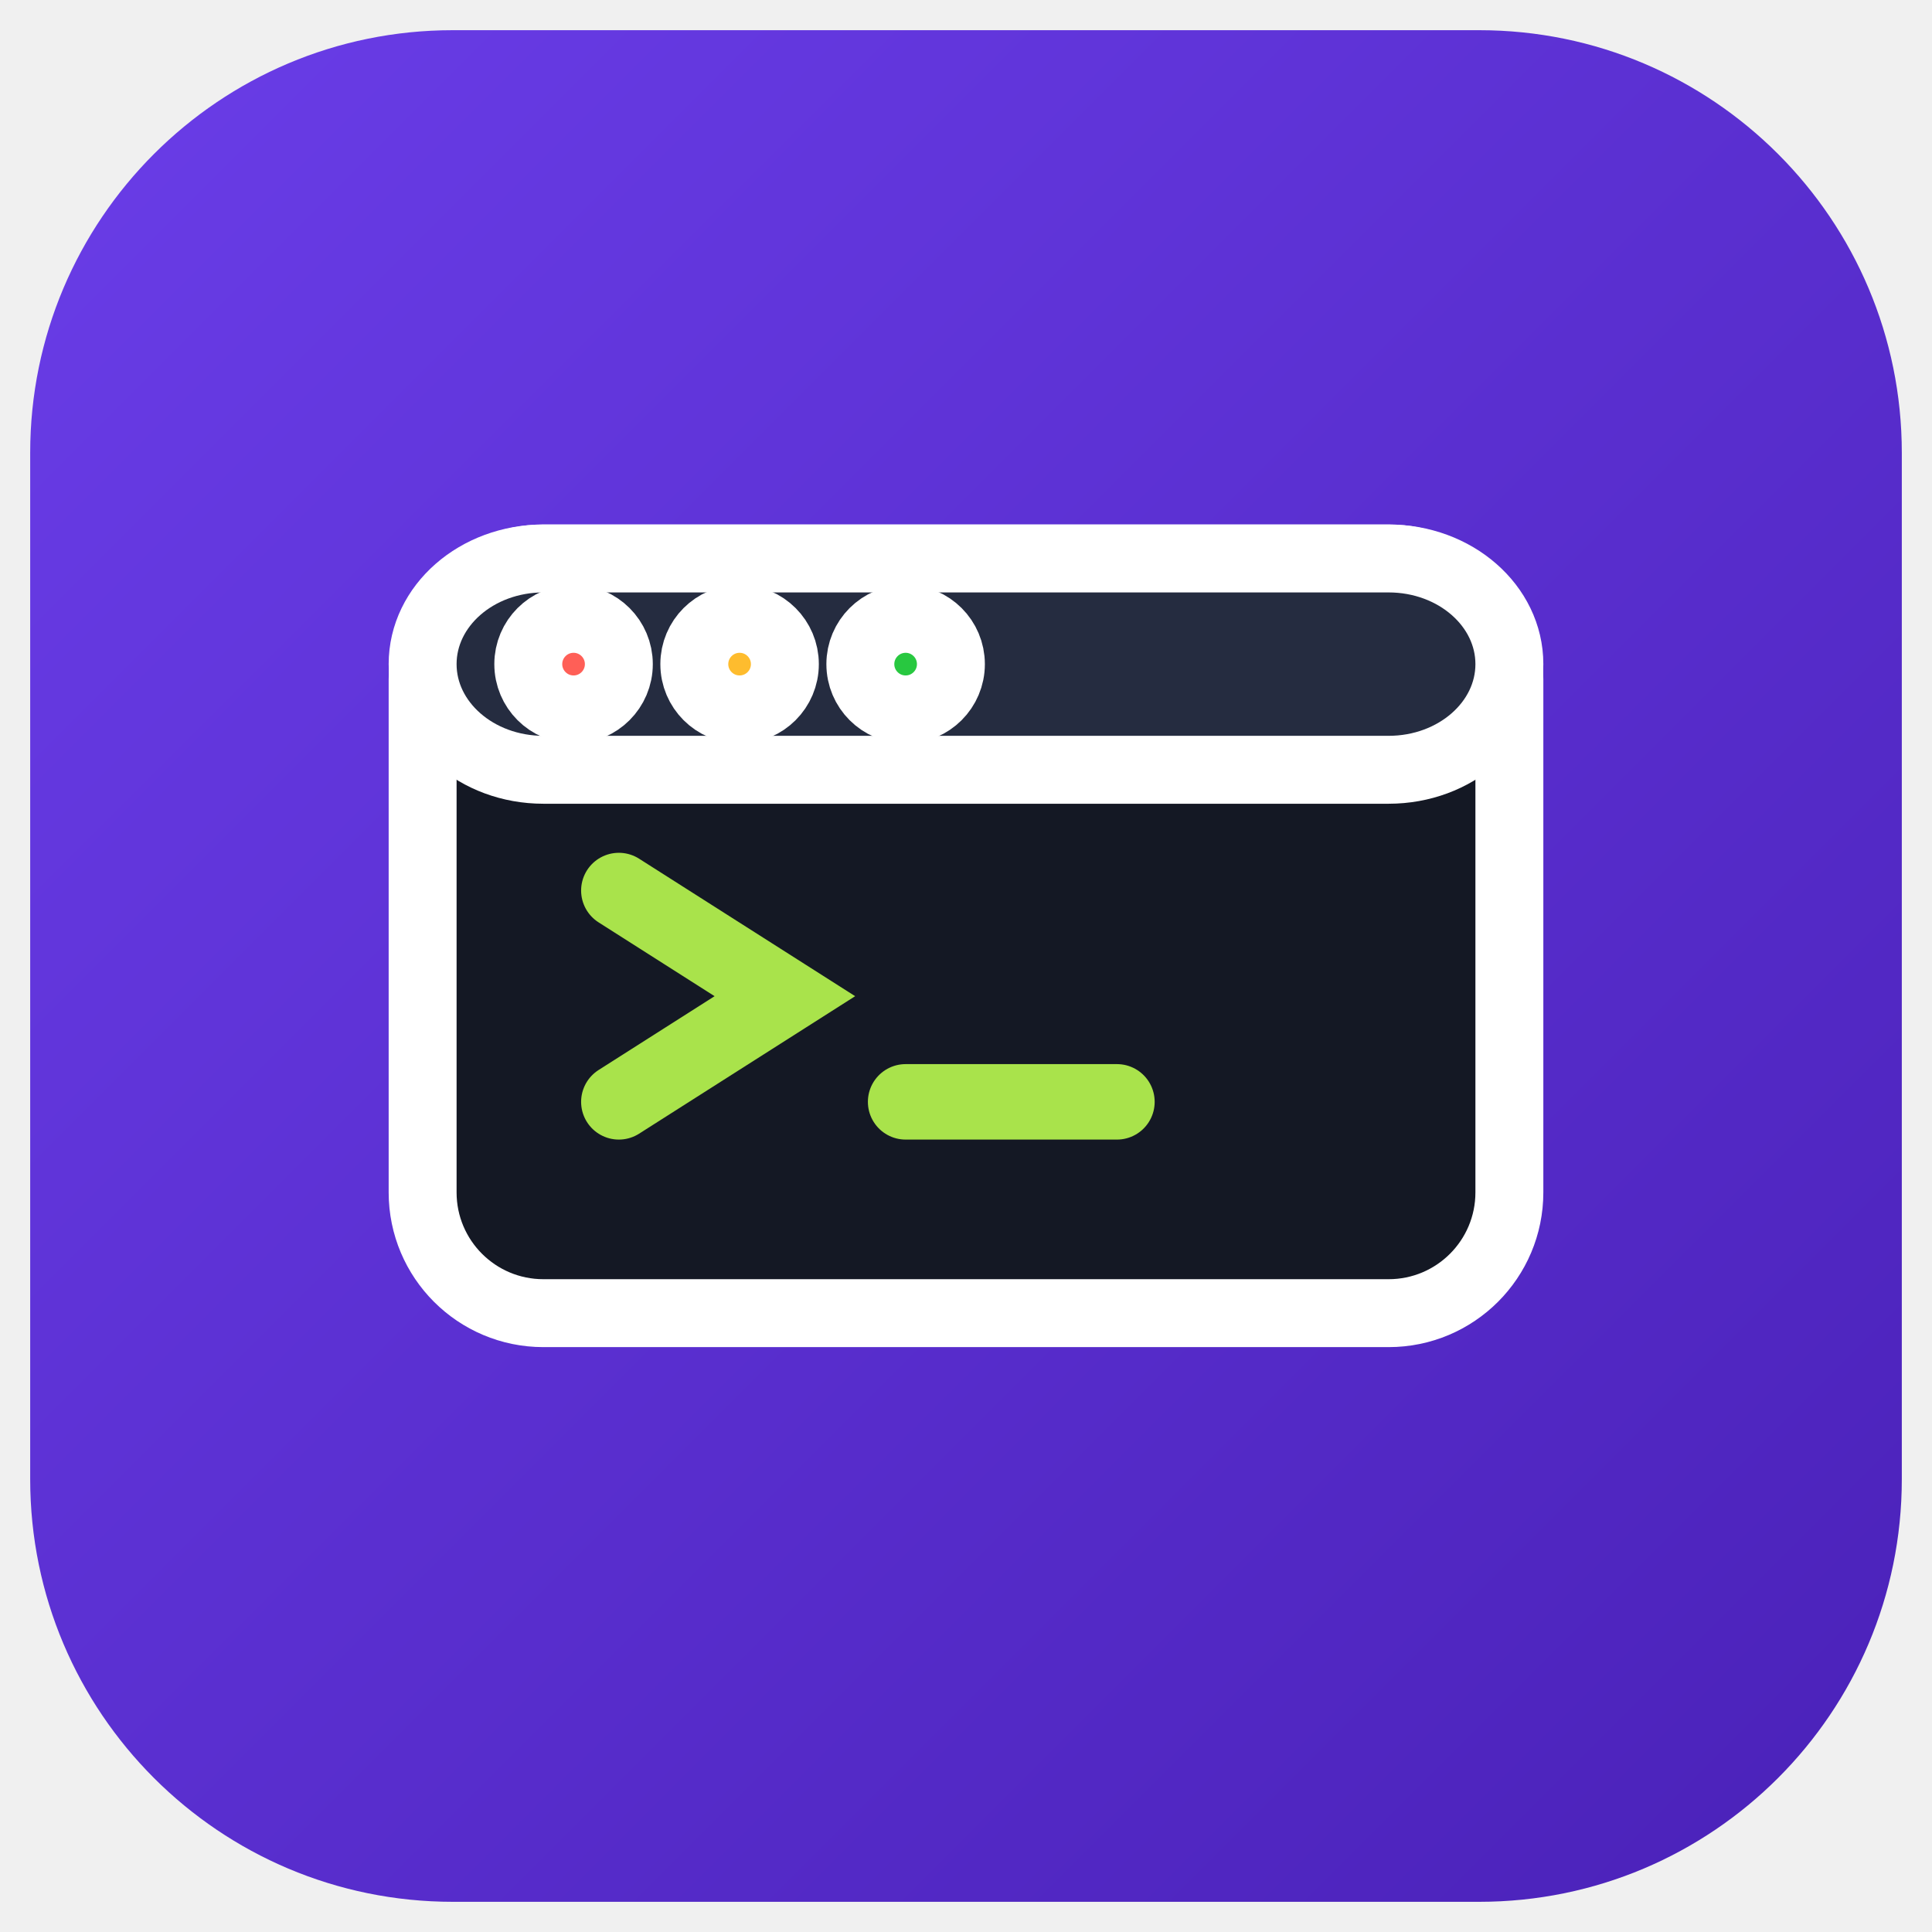
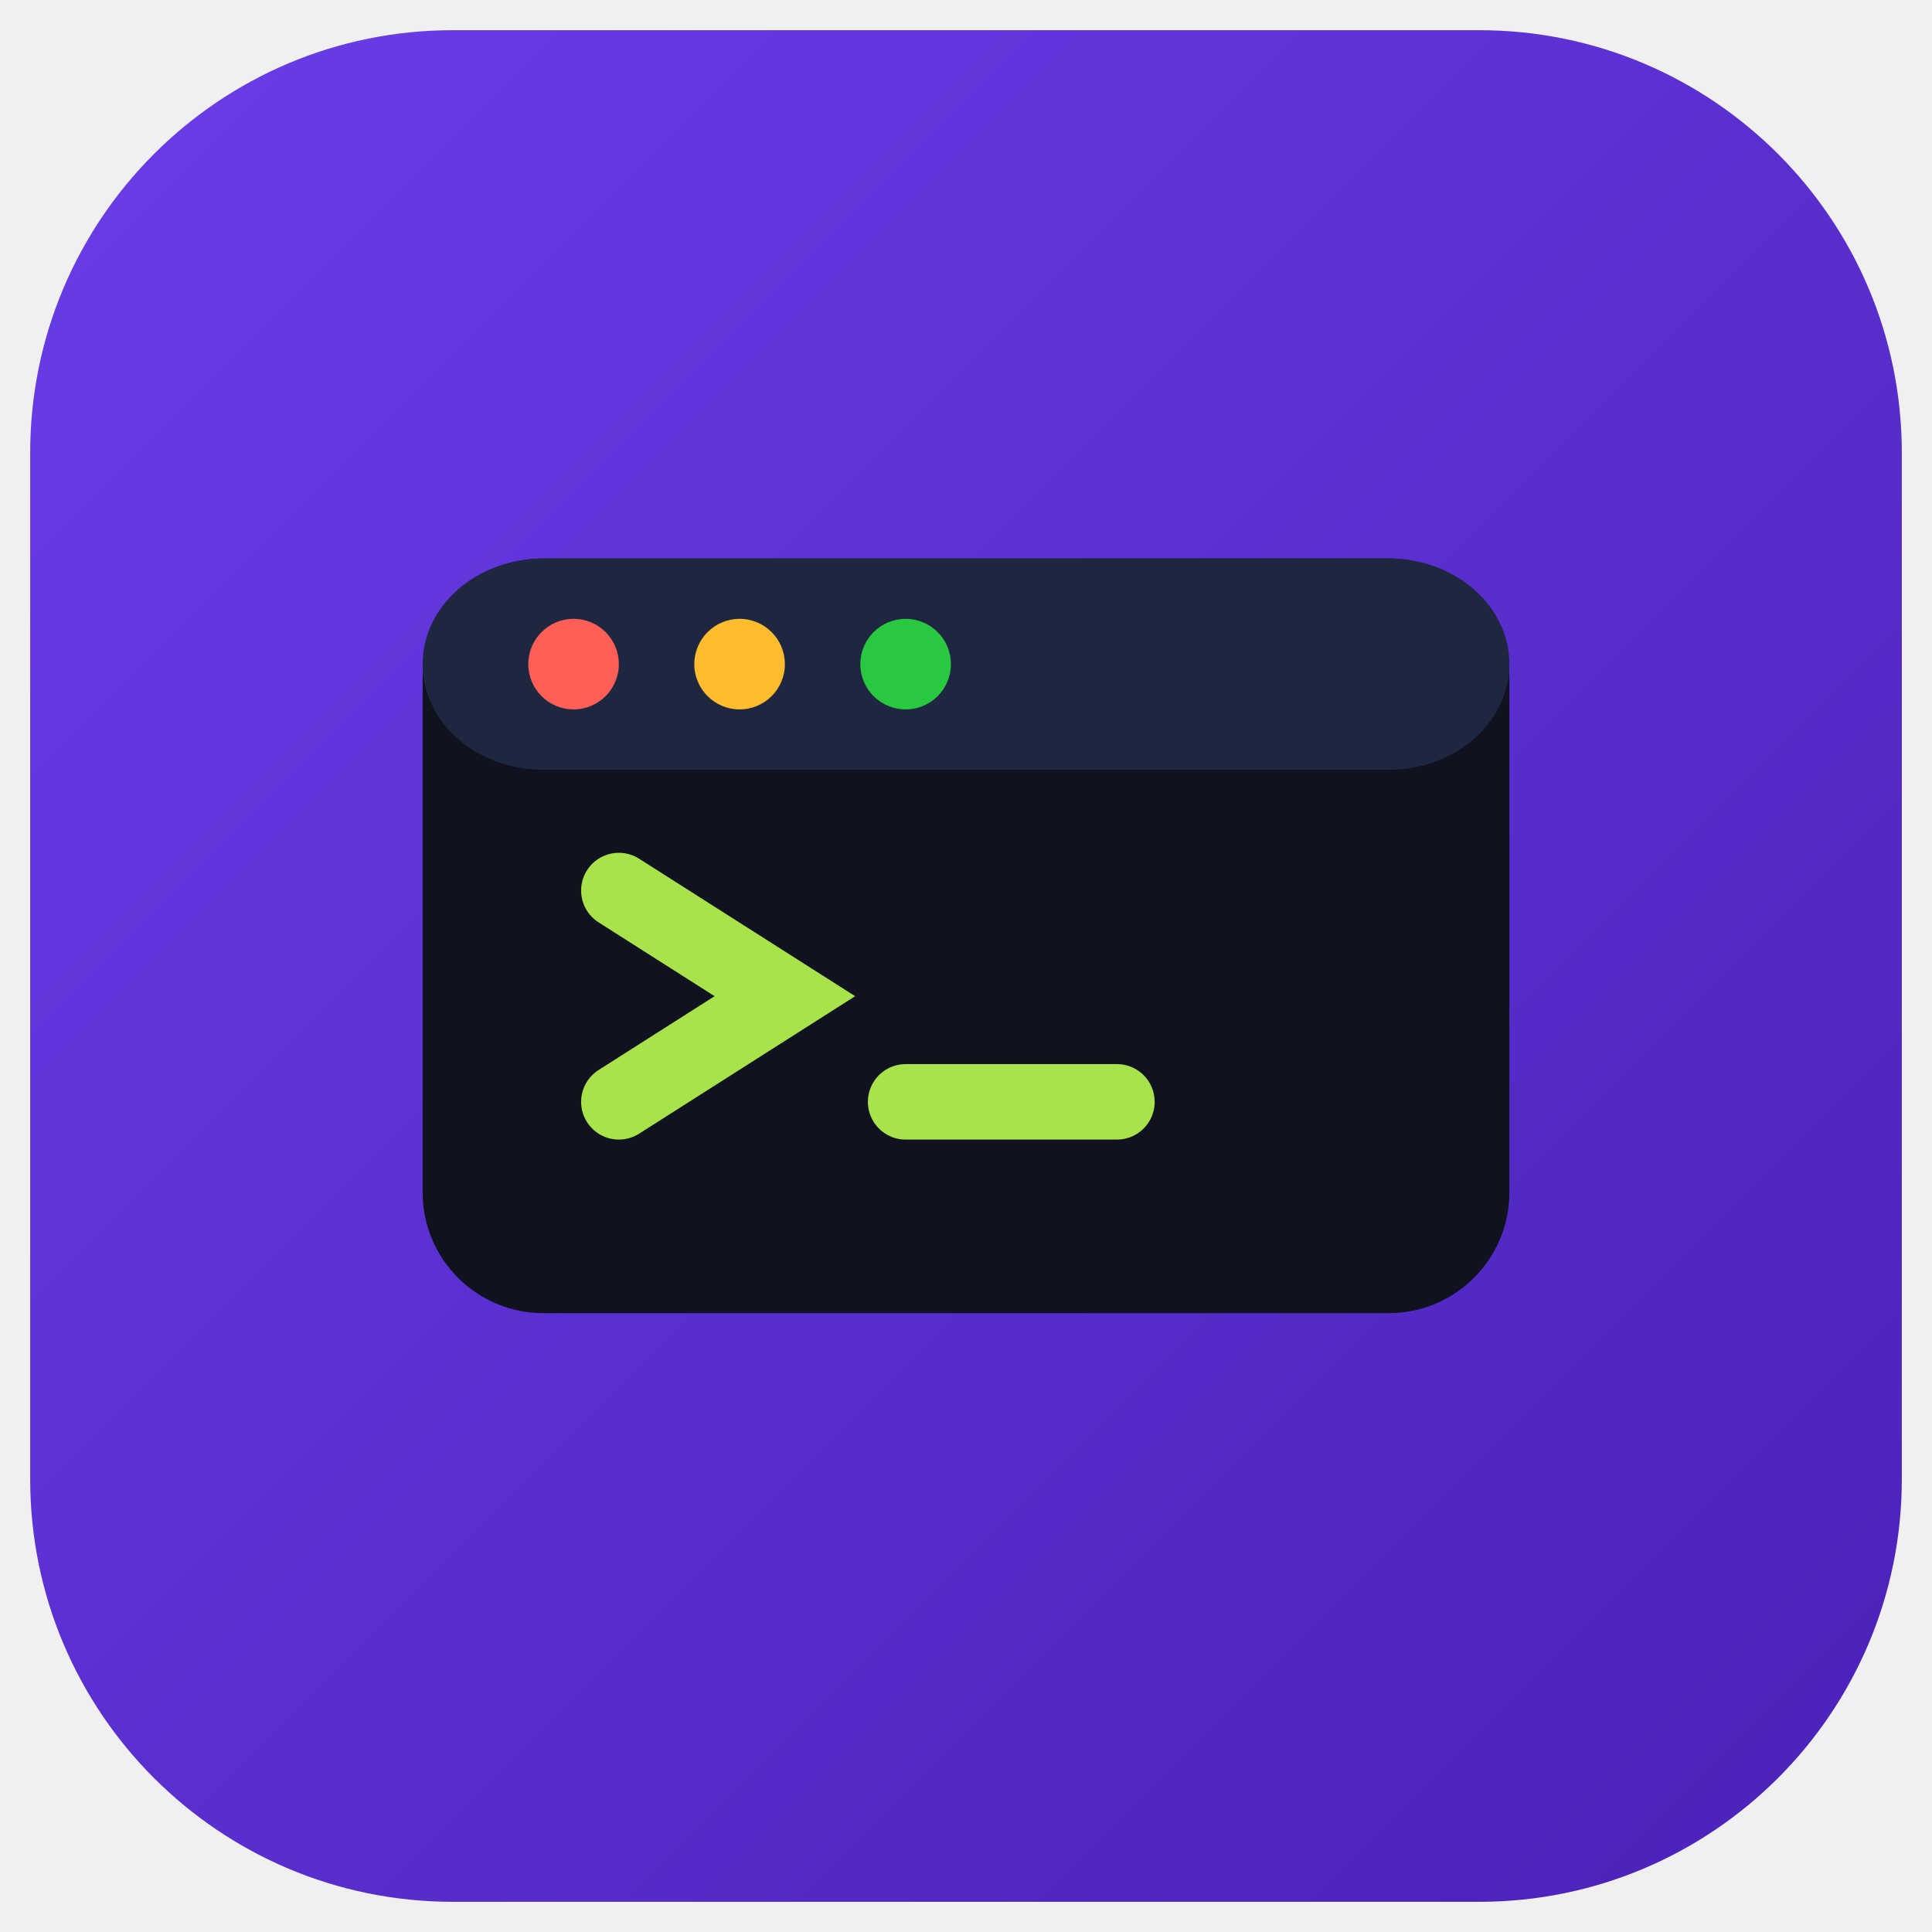
<svg xmlns="http://www.w3.org/2000/svg" viewBox="0 0 256 256" width="256" height="256">
  <defs>
    <linearGradient id="g" x1="0" y1="0" x2="1" y2="1">
      <stop offset="0" stop-color="#6A3DE8" />
      <stop offset="1" stop-color="#4A21B8" />
    </linearGradient>
  </defs>
  <rect x="4" y="4" width="248" height="248" rx="56" fill="url(#g)" />
-   <g stroke="#ffffff" stroke-width="9" stroke-linecap="round" fill="none">
-     <rect x="56" y="74" width="144" height="100" rx="16" fill="#141824" />
-     <rect x="56" y="74" width="144" height="28" rx="16" fill="#252c40" />
-     <circle cx="76" cy="88" r="6" fill="#ff5f57" />
-     <circle cx="98" cy="88" r="6" fill="#febc2e" />
-     <circle cx="120" cy="88" r="6" fill="#28c840" />
+   <g stroke="#e6ecff" stroke-width="9" stroke-linecap="round" fill="none">
+     <rect x="56" y="74" width="144" height="100" rx="16" fill="#10131f" stroke="none" />
+     <rect x="56" y="74" width="144" height="28" rx="16" fill="#1f2740" stroke="none" />
+     <circle cx="76" cy="88" r="6" fill="#ff5f57" stroke="none" />
+     <circle cx="98" cy="88" r="6" fill="#febc2e" stroke="none" />
+     <circle cx="120" cy="88" r="6" fill="#28c840" stroke="none" />
    <path d="M82 118 L104 132 L82 146" stroke="#a9e34b" stroke-width="10" />
    <path d="M120 146 L148 146" stroke="#a9e34b" stroke-width="10" />
  </g>
</svg>
